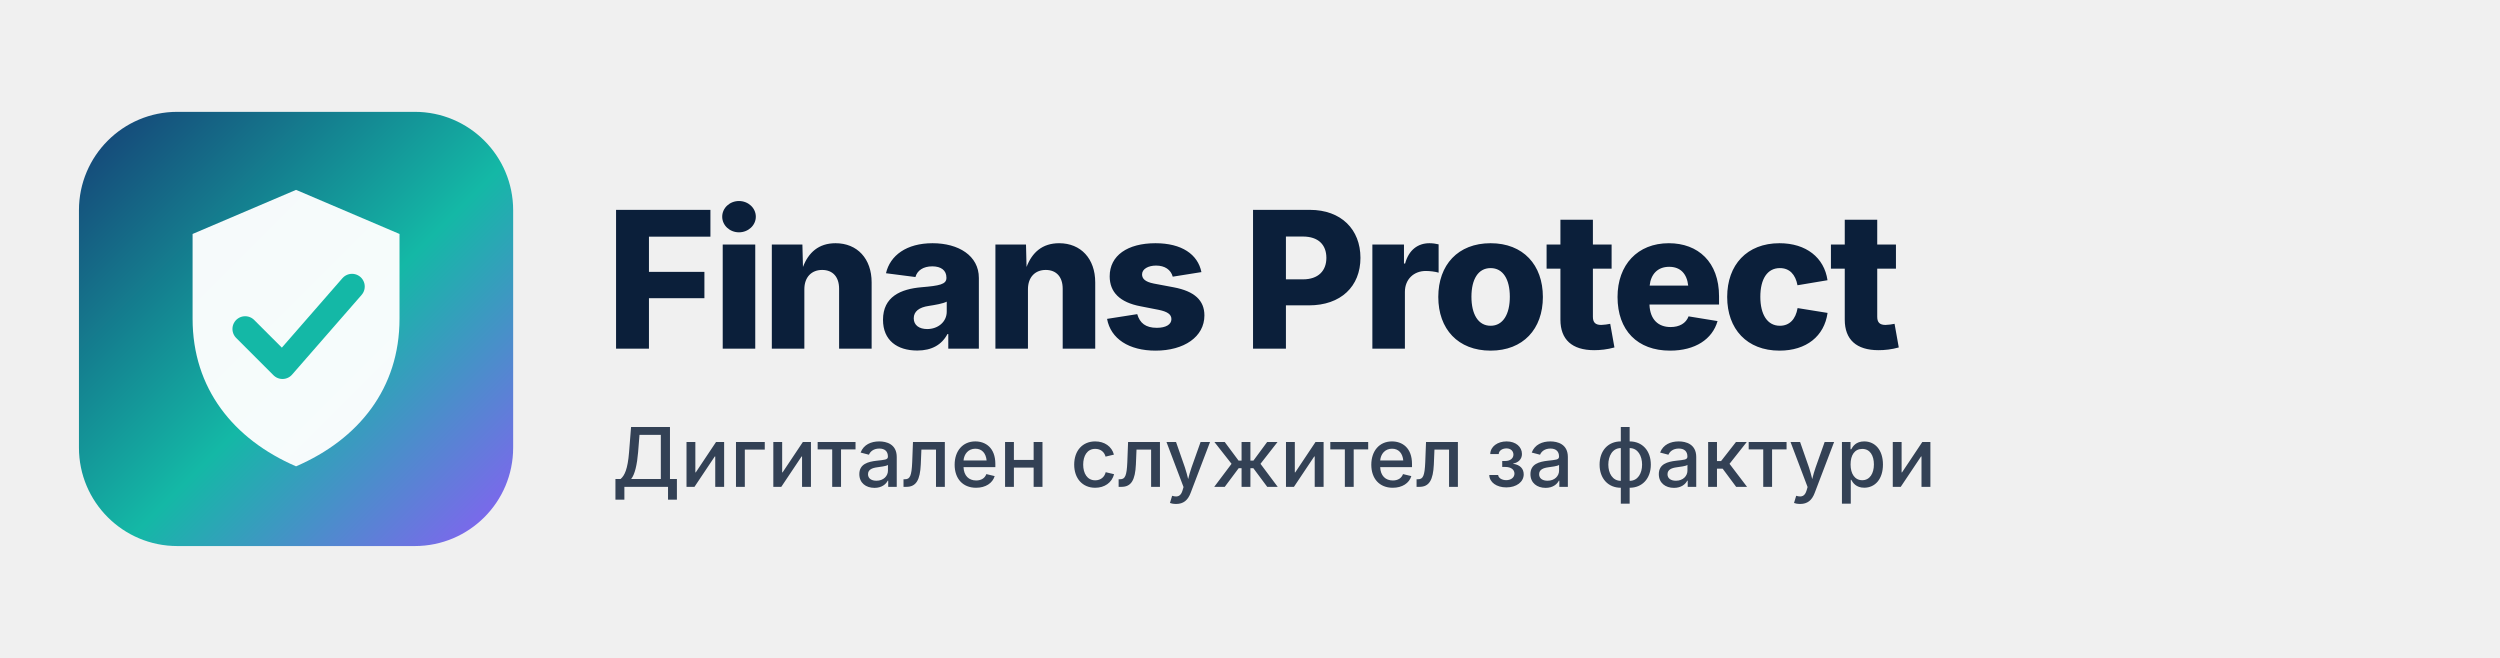
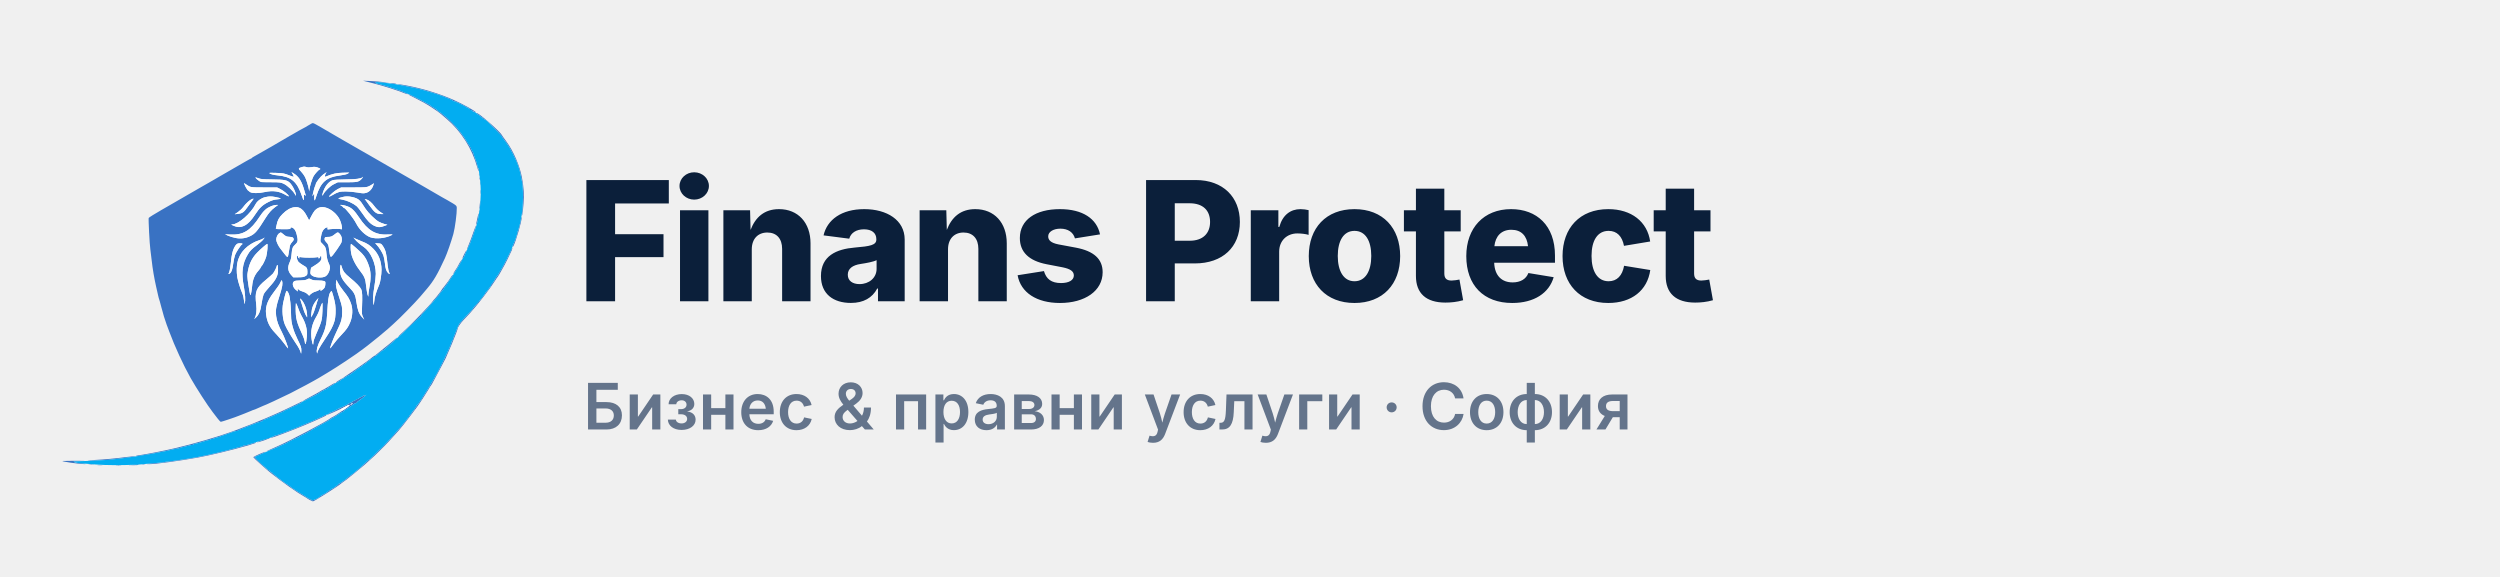
- <svg xmlns="http://www.w3.org/2000/svg" xmlns:xlink="http://www.w3.org/1999/xlink" viewBox="0 0 760 200" width="760" height="200" role="img" aria-label="Finans Protect">
+ <svg xmlns="http://www.w3.org/2000/svg" viewBox="0 0 780 180" width="780" height="180" role="img" aria-label="Finans Protect">
  <defs>
-     <linearGradient id="brand" x1="0" y1="0" x2="1" y2="1">
-       <stop offset="0" stop-color="#153E75" />
-       <stop offset="0.55" stop-color="#14B8A6" />
-       <stop offset="1" stop-color="#8B5CF6" />
-     </linearGradient>
-     <symbol id="mark" viewBox="0 0 512 512">
-       <rect width="512" height="512" rx="116" fill="url(#brand)" />
-       <path d="M256 92 L378 144 V244 C378 326 330 386 256 418 C182 386 134 326 134 244 V144 Z" fill="#FFFFFF" opacity="0.96" />
-       <path d="M196 256 L240 300 L322 206" fill="none" stroke="#14B8A6" stroke-width="30" stroke-linecap="round" stroke-linejoin="round" />
-     </symbol>
+     <g id="lionLogoMark" transform="translate(0, 960) scale(0.1, -0.1)">
+       <path fill="#3972C3" d="M6135 8432 c176 -45 439 -129 544 -174 24 -10 46 -17 48 -14 4 4 -17 14 -92 47 -11 4 -63 22 -115 39 -52 17 -102 34 -110 37 -8 3 -19 7 -25 8 -5 2 -39 12 -75 23 -36 11 -84 23 -107 27 -31 5 -40 10 -36 21 4 10 14 13 32 10 14 -3 67 -7 116 -10 l90 -4 -95 13 c-52 7 -156 16 -230 19 l-135 6 190 -48z M6450 8429 c60 -10 108 -9 55 2 -22 4 -53 8 -70 7 -22 0 -19 -3 15 -9z M6580 8410 c19 -5 71 -15 115 -24 129 -25 181 -36 256 -56 108 -29 157 -43 204 -58 28 -9 53 -17 58 -18 4 -1 8 -2 10 -4 1 -1 9 -3 17 -5 18 -4 141 -51 185 -70 17 -7 45 -19 63 -26 17 -8 32 -18 32 -22 0 -5 4 -6 8 -3 10 6 207 -88 217 -103 3 -6 10 -9 15 -6 4 3 13 -2 20 -10 7 -8 19 -15 27 -15 8 0 11 -4 8 -10 -3 -5 -1 -11 4 -11 6 -1 16 -2 21 -3 6 0 15 -8 20 -16 5 -8 10 -12 10 -7 0 4 11 0 25 -9 14 -9 25 -12 25 -8 -1 19 -229 147 -390 218 -237 106 -536 198 -810 250 -123 24 -223 35 -140 16z M6741 8236 c3 -3 69 -37 147 -75 78 -39 174 -92 213 -118 39 -26 78 -52 87 -58 32 -19 87 -59 123 -89 20 -17 62 -53 94 -81 255 -217 449 -523 538 -850 20 -74 25 -83 24 -48 -1 23 -4 40 -8 37 -4 -2 -10 16 -13 39 -4 24 -20 76 -36 116 -17 40 -30 80 -30 88 0 8 -8 27 -18 41 -21 31 -36 63 -34 75 1 4 -3 7 -9 7 -5 0 -8 4 -5 9 3 5 -1 15 -10 22 -9 7 -27 33 -40 58 -50 93 -159 233 -264 340 -47 47 -90 88 -95 91 -11 5 -49 36 -77 63 -10 9 -22 17 -26 17 -4 0 -25 16 -47 35 -21 20 -52 42 -69 50 -17 8 -44 26 -60 40 -16 14 -33 25 -37 25 -5 0 -41 19 -81 43 -40 23 -102 55 -138 72 -36 16 -71 34 -78 39 -14 10 -60 21 -51 12z M7935 7908 c3 -8 21 -22 40 -32 19 -11 35 -23 35 -28 0 -4 7 -8 16 -8 8 0 13 -4 10 -9 -3 -4 7 -14 22 -20 15 -7 34 -18 42 -25 37 -30 280 -279 276 -283 -2 -3 2 -12 9 -21 98 -119 147 -203 239 -402 29 -64 63 -173 77 -245 5 -27 11 -59 13 -70 2 -11 6 -31 10 -45 24 -95 25 -356 1 -570 -4 -43 -4 -43 5 -10 5 19 15 105 21 190 12 162 6 274 -27 455 -39 211 -147 461 -274 635 -39 52 -73 101 -77 109 -30 65 -460 437 -438 379z M5001 7705 c-29 -19 -55 -35 -58 -35 -5 0 -186 -101 -224 -125 -9 -5 -34 -20 -55 -31 -22 -12 -86 -50 -144 -84 -58 -35 -125 -74 -150 -88 -25 -14 -101 -58 -170 -97 -69 -40 -141 -81 -160 -91 -19 -10 -36 -22 -38 -26 -2 -5 -7 -8 -12 -8 -7 0 -98 -52 -530 -302 -85 -50 -175 -102 -200 -116 -25 -14 -88 -50 -140 -80 -52 -30 -108 -63 -125 -72 -16 -10 -75 -43 -130 -75 -55 -32 -113 -66 -130 -75 -16 -9 -48 -28 -71 -41 -23 -13 -134 -77 -248 -143 -114 -65 -210 -126 -214 -134 -7 -20 16 -467 29 -552 5 -36 16 -123 24 -195 16 -145 43 -302 75 -445 12 -52 28 -124 36 -159 8 -35 16 -67 19 -71 3 -4 18 -61 35 -126 30 -118 69 -246 95 -314 8 -19 30 -78 49 -130 90 -245 246 -584 369 -802 103 -181 297 -482 387 -598 28 -36 68 -89 90 -117 22 -29 46 -53 53 -53 15 0 267 85 312 105 17 7 62 25 100 39 39 15 89 36 113 46 23 11 47 20 52 20 5 0 43 16 84 35 41 19 77 35 80 35 12 0 316 141 471 218 151 76 419 220 500 269 28 17 95 57 150 90 178 106 517 332 630 421 6 4 39 30 75 57 80 61 314 252 355 291 17 16 60 54 95 86 97 84 377 370 465 473 42 50 95 113 119 140 117 138 184 252 314 535 41 91 107 281 147 422 29 105 63 366 60 458 -2 32 -7 39 -71 78 -38 24 -80 48 -94 55 -14 7 -56 31 -95 53 -112 66 -267 155 -310 180 -55 30 -349 200 -710 409 -142 82 -148 86 -267 154 -59 33 -121 69 -137 78 -16 10 -88 51 -158 91 -70 40 -135 77 -143 82 -79 47 -182 107 -215 125 -22 12 -70 41 -108 63 -37 23 -69 42 -72 42 -2 0 -30 16 -62 35 -32 19 -65 35 -73 35 -9 0 -39 -16 -69 -35z m-41 -735 c23 -7 53 -7 90 0 43 8 64 7 102 -6 26 -8 48 -20 48 -25 0 -5 -4 -9 -8 -9 -15 0 -83 -74 -109 -117 -25 -43 -72 -196 -74 -243 l-2 -25 -4 25 c-10 62 -46 179 -69 226 -14 28 -46 72 -71 98 -51 50 -50 58 7 74 47 14 50 14 90 2z m-312 -140 c45 -18 85 -31 88 -28 2 3 -5 23 -18 44 l-22 38 33 -20 c87 -50 140 -128 183 -269 33 -104 42 -146 28 -122 -18 29 -28 19 -26 -25 5 -76 -6 -71 -35 17 -85 252 -183 337 -419 360 -75 7 -136 23 -149 39 -7 8 28 9 122 5 119 -5 140 -9 215 -39z m651 34 c-7 -9 -15 -28 -17 -41 -2 -21 0 -24 15 -18 113 48 183 64 295 67 l116 3 -29 -19 c-19 -12 -71 -24 -142 -33 -232 -30 -329 -116 -407 -363 -26 -80 -28 -83 -34 -52 -4 17 -5 46 -1 62 7 34 -10 42 -20 9 -4 -11 -8 -19 -10 -17 -6 5 33 160 45 180 6 10 10 22 10 28 0 27 81 134 129 170 57 43 72 50 50 24z m-939 -109 c222 -2 268 -12 320 -71 35 -41 73 -113 89 -168 13 -49 7 -57 -13 -19 -28 55 -132 152 -192 181 -56 26 -67 27 -214 28 -200 0 -191 -1 -236 35 -61 48 -62 60 -1 37 45 -18 77 -21 247 -23z m1574 23 c-57 -67 -75 -72 -264 -73 l-165 0 -67 -33 c-65 -32 -155 -118 -187 -180 -19 -36 -22 -21 -7 30 34 110 101 196 173 219 24 8 108 13 225 14 176 2 267 13 293 36 18 17 18 9 -1 -13z m-1974 -144 c31 -17 59 -19 260 -19 l225 0 56 -28 c58 -28 149 -105 149 -125 0 -7 -22 2 -49 18 -112 69 -227 86 -373 54 -109 -24 -217 -23 -254 0 -16 11 -34 24 -39 30 -17 18 -52 79 -60 105 l-7 24 28 -20 c16 -11 45 -29 64 -39z m2164 12 c-21 -61 -71 -112 -125 -126 -37 -11 -61 -10 -149 6 -58 10 -150 19 -205 19 -107 0 -136 -8 -239 -68 -27 -15 -50 -26 -52 -24 -11 11 99 108 151 133 l60 29 220 0 c204 0 223 2 265 21 25 12 54 29 65 38 11 8 21 16 22 16 1 0 -5 -20 -13 -44z m-1704 -199 c106 -21 114 -33 29 -40 -57 -5 -92 -16 -154 -46 -102 -50 -158 -103 -230 -215 -71 -110 -131 -171 -202 -203 -63 -29 -114 -27 -186 6 -40 18 -41 19 -13 20 108 3 323 191 406 355 27 53 96 104 163 120 78 18 106 18 187 3z m1349 -2 c43 -10 80 -26 102 -44 34 -28 47 -45 121 -161 44 -67 166 -187 228 -223 25 -14 70 -32 99 -40 l54 -14 -43 -17 c-79 -32 -123 -32 -187 -1 -70 35 -121 87 -209 217 -37 54 -83 113 -103 129 -55 46 -169 98 -241 110 -83 14 -92 23 -38 37 99 26 128 27 217 7z m-1766 -72 c-22 -27 -58 -76 -81 -110 -54 -80 -88 -103 -160 -110 l-57 -6 55 37 c30 21 71 58 90 84 60 82 142 150 183 152 5 0 -9 -21 -30 -47z m2065 -1 c20 -15 55 -54 79 -87 26 -35 68 -76 100 -97 l57 -38 -35 0 c-88 0 -118 22 -211 152 -18 25 -44 61 -57 79 l-25 32 29 -7 c15 -4 44 -19 63 -34z m-1656 -100 c-68 -51 -113 -102 -169 -192 -142 -228 -179 -272 -269 -316 -80 -39 -166 -50 -258 -31 -42 9 -100 26 -129 40 l-52 24 88 -5 c230 -12 359 67 522 319 37 58 92 118 128 142 44 28 120 56 156 56 l35 1 -52 -38z m1229 24 c100 -30 148 -72 233 -200 158 -237 293 -317 516 -303 75 4 82 4 60 -9 -104 -57 -276 -75 -375 -40 -89 33 -192 132 -246 239 -51 98 -192 277 -219 277 -5 0 -10 3 -10 8 0 4 -12 15 -27 24 l-28 17 25 1 c14 0 46 -7 71 -14z m-738 -87 c20 -23 51 -70 68 -105 18 -35 33 -64 34 -64 1 0 18 33 38 73 21 39 48 84 61 99 74 82 186 80 304 -6 78 -58 127 -124 152 -204 21 -66 26 -127 11 -118 -13 9 -151 9 -203 1 -45 -7 -46 -6 -41 15 5 20 3 21 -18 15 -41 -11 -76 -59 -88 -117 -26 -134 -27 -124 19 -170 54 -54 61 -73 70 -183 6 -65 16 -106 35 -149 22 -46 26 -67 22 -101 -8 -52 -34 -102 -68 -128 -55 -41 -206 -31 -254 17 -19 19 -21 29 -15 74 3 28 8 53 11 55 2 2 29 18 59 37 90 55 120 88 120 132 0 21 -4 38 -10 38 -5 0 -10 -6 -10 -14 0 -7 -7 -19 -15 -26 -12 -10 -15 -9 -15 5 0 13 -6 15 -30 10 -42 -9 -216 -9 -269 0 -39 6 -43 5 -37 -10 5 -15 4 -16 -9 -5 -8 7 -15 19 -15 26 0 8 -4 14 -10 14 -18 0 -10 -63 12 -96 12 -17 47 -45 79 -63 75 -41 84 -53 84 -119 0 -53 -2 -57 -35 -76 -28 -17 -52 -21 -124 -21 l-88 0 -38 42 c-58 66 -65 135 -24 223 19 40 28 80 33 145 8 101 17 121 69 169 43 40 46 68 18 176 -17 67 -43 103 -83 115 -18 5 -23 2 -23 -12 0 -16 -11 -18 -130 -18 -110 0 -129 2 -126 15 3 8 8 31 11 50 17 90 40 134 105 200 71 72 139 111 210 120 60 8 106 -10 153 -61z m-343 -416 c37 -32 51 -38 102 -41 51 -4 61 -8 70 -28 9 -20 6 -29 -24 -63 -23 -25 -38 -52 -41 -77 -23 -151 -30 -184 -41 -184 -7 0 -33 27 -57 61 -24 33 -54 73 -67 87 -33 40 -72 122 -72 154 0 41 24 93 51 112 13 9 26 16 29 16 4 0 26 -17 50 -37z m984 7 c32 -38 42 -91 27 -141 -10 -34 -149 -234 -175 -251 -19 -13 -28 8 -38 89 -15 118 -16 121 -54 162 -28 31 -33 45 -28 65 6 24 11 26 56 26 54 0 75 9 128 52 43 35 52 35 84 -2z m-1341 -95 c-15 -20 -62 -61 -103 -92 -95 -71 -129 -105 -166 -168 -97 -162 -116 -315 -69 -566 24 -131 30 -239 16 -289 -5 -18 -9 -6 -14 48 -4 40 -14 90 -23 110 -120 283 -136 494 -51 672 58 120 188 224 343 274 28 9 60 23 70 31 28 21 28 19 -3 -20z m1722 -32 c90 -34 138 -64 202 -130 93 -94 142 -220 143 -368 0 -79 -20 -210 -39 -256 -57 -135 -82 -218 -88 -292 -5 -62 -9 -75 -14 -52 -14 62 -8 174 16 309 14 77 25 177 25 221 0 185 -92 390 -212 471 -57 38 -119 91 -152 131 l-27 32 38 -20 c21 -10 70 -31 108 -46z m-2085 -42 c0 -5 -4 -11 -8 -13 -19 -7 -102 -132 -120 -181 -11 -28 -25 -95 -32 -147 -13 -103 -30 -155 -58 -176 -27 -21 -32 -16 -15 18 9 18 22 87 29 157 14 142 28 208 57 266 32 67 55 85 104 85 24 0 43 -4 43 -9z m2458 -46 c46 -71 58 -123 80 -336 5 -47 16 -100 25 -117 18 -37 9 -41 -21 -9 -30 32 -42 70 -53 167 -5 47 -16 106 -25 132 -17 51 -76 147 -119 191 l-27 28 53 -3 c52 -3 55 -4 87 -53z m-2021 -42 c-4 -49 -14 -110 -22 -138 -18 -59 -63 -151 -82 -166 -7 -7 -13 -16 -13 -21 0 -6 -18 -30 -40 -56 -69 -78 -100 -154 -111 -273 -6 -57 -15 -120 -21 -139 -11 -33 -14 -25 -39 130 -18 106 -26 183 -23 215 17 151 77 288 164 375 70 70 172 159 184 159 5 1 6 -36 3 -86z m1528 32 c117 -99 171 -159 202 -225 76 -159 90 -282 53 -470 -11 -56 -20 -118 -20 -138 l-1 -37 -14 40 c-7 22 -18 89 -24 149 -13 128 -27 162 -112 272 -71 93 -135 218 -149 293 -12 66 -13 174 -2 169 5 -1 35 -25 67 -53z m-192 -434 c15 -23 62 -69 105 -103 107 -87 178 -160 198 -205 18 -40 21 -113 13 -323 -4 -103 -2 -120 18 -160 l22 -45 -45 50 c-51 57 -75 126 -94 265 -15 113 -37 159 -114 238 -136 142 -169 204 -170 317 0 91 13 115 29 52 6 -25 24 -64 38 -86z m-1152 77 c5 -140 -24 -207 -147 -338 -47 -51 -94 -110 -104 -133 -10 -23 -26 -94 -35 -157 -18 -131 -45 -197 -101 -250 -29 -27 -33 -30 -21 -10 29 47 40 138 28 236 -28 232 -5 292 174 439 55 46 108 93 117 104 24 28 68 117 68 136 0 8 5 15 10 15 6 0 11 -19 11 -42z m696 -228 c45 0 94 -5 109 -10 25 -10 26 -13 22 -62 -4 -42 -11 -57 -37 -80 -30 -27 -59 -38 -46 -19 9 16 -12 22 -25 6 -6 -8 -36 -21 -65 -30 -30 -8 -66 -28 -82 -43 l-28 -29 -28 28 c-16 16 -52 36 -82 44 -29 9 -59 22 -65 30 -18 22 -32 18 -25 -6 l7 -22 -31 22 c-61 43 -81 126 -39 155 16 11 47 16 108 16 63 1 94 6 120 19 33 18 35 18 70 0 26 -14 55 -19 117 -19z m-620 -85 c-3 -27 -26 -113 -51 -190 -59 -179 -70 -251 -57 -348 13 -89 36 -156 100 -280 43 -82 116 -276 108 -284 -2 -2 -30 34 -62 78 -33 45 -88 111 -123 147 -121 124 -166 200 -191 320 -32 154 1 271 121 429 73 95 104 142 124 184 17 39 18 40 27 17 5 -12 6 -45 4 -73z m1065 -94 c82 -102 106 -142 135 -225 34 -96 29 -217 -12 -321 -36 -90 -65 -131 -160 -230 -43 -44 -102 -114 -133 -157 -30 -43 -57 -76 -59 -75 -9 9 55 176 111 292 83 169 99 226 99 345 0 84 -5 109 -43 225 -63 194 -73 238 -65 291 l6 46 30 -58 c17 -32 57 -91 91 -133z m-951 -58 c20 -46 39 -235 39 -386 0 -117 38 -253 115 -411 61 -123 65 -137 64 -197 -1 -35 -3 -55 -6 -44 -9 44 -40 105 -99 190 -78 116 -154 246 -181 310 -42 98 -55 256 -32 381 10 55 46 189 56 207 8 14 25 -5 44 -50z m775 -31 c36 -121 48 -213 41 -315 -10 -150 -45 -234 -188 -447 -89 -133 -129 -204 -130 -234 -1 -18 -2 -18 -8 4 -12 44 9 119 64 230 83 165 105 251 116 460 11 218 25 316 51 358 11 18 23 30 26 27 3 -3 16 -40 28 -83z m-519 -120 c34 -53 63 -153 63 -222 l0 -35 -24 40 c-13 22 -34 74 -46 115 -12 41 -30 99 -40 128 -16 46 -16 51 -2 40 8 -7 31 -37 49 -66z m254 61 c-5 -10 -23 -67 -40 -127 -18 -60 -43 -128 -57 -150 l-26 -41 6 71 c7 82 19 123 55 179 38 60 86 113 62 68z m-342 -171 c11 -35 35 -89 53 -120 76 -132 104 -240 93 -361 -11 -134 -28 -172 -37 -88 -3 23 -17 67 -31 97 -113 245 -127 300 -127 488 1 87 2 95 14 72 8 -14 23 -53 35 -88z m419 -34 c-6 -160 -14 -189 -107 -398 -31 -72 -51 -129 -51 -152 0 -66 -17 -41 -30 43 -24 153 1 275 86 416 19 32 39 76 45 98 13 48 49 135 57 135 2 0 2 -64 0 -142z M7972 6840 c0 -19 2 -27 5 -17 2 9 2 25 0 35 -3 9 -5 1 -5 -18z M7982 6770 c0 -19 2 -27 5 -17 2 9 2 25 0 35 -3 9 -5 1 -5 -18z M7993 6685 c0 -27 2 -38 4 -22 2 15 2 37 0 50 -2 12 -4 0 -4 -28z M8003 6535 c0 -33 2 -45 4 -27 2 18 2 45 0 60 -2 15 -4 0 -4 -33z M7986 6314 c-4 -42 -5 -78 -2 -81 2 -2 7 30 11 72 4 42 5 78 3 81 -3 2 -8 -30 -12 -72z M7972 6195 c0 -16 2 -22 5 -12 2 9 2 23 0 30 -3 6 -5 -1 -5 -18z M7950 6103 c-6 -32 -16 -75 -21 -97 -6 -21 -8 -40 -5 -43 4 -5 26 62 31 97 2 8 6 34 10 58 11 64 -2 51 -15 -15z M8710 6095 c-1 -5 -4 -23 -6 -40 -5 -48 -46 -199 -57 -213 -5 -7 -7 -15 -4 -18 6 -6 -42 -145 -69 -198 -18 -38 -18 -70 0 -36 44 80 151 452 143 494 -2 12 -5 17 -7 11z M7875 5833 c-21 -65 -56 -158 -77 -207 -21 -49 -36 -91 -34 -94 3 -2 10 7 16 22 5 15 21 50 34 79 33 69 117 317 108 317 -4 0 -25 -53 -47 -117z M8540 5535 c-28 -73 -181 -366 -206 -396 -8 -8 -14 -20 -14 -25 0 -5 -16 -29 -35 -53 -19 -24 -35 -48 -35 -53 0 -11 -51 -81 -63 -86 -4 -2 -5 -7 -2 -12 2 -4 -5 -18 -16 -31 -12 -13 -32 -41 -45 -61 -13 -21 -29 -38 -36 -38 -6 0 -8 -3 -5 -6 4 -4 -7 -23 -24 -43 -16 -20 -33 -40 -37 -46 -35 -48 -51 -63 -58 -57 -5 4 -6 3 -2 -1 6 -8 -17 -40 -69 -93 -13 -13 -23 -26 -23 -29 0 -8 -40 -53 -124 -139 -33 -34 -60 -63 -61 -66 0 -3 -14 -19 -31 -36 -31 -32 -42 -56 -89 -179 -15 -38 -30 -74 -33 -80 -7 -11 -9 -17 -11 -39 0 -8 -8 -22 -17 -30 -8 -9 -13 -16 -10 -16 16 0 -143 -345 -256 -555 -61 -113 -230 -393 -251 -416 -10 -10 -14 -19 -10 -19 4 0 3 -4 -2 -8 -6 -4 -26 -31 -44 -59 -18 -29 -37 -53 -42 -53 -5 0 -9 -7 -9 -15 0 -9 -7 -18 -15 -21 -8 -4 -13 -10 -10 -14 3 -4 -7 -21 -23 -37 -15 -17 -28 -34 -29 -39 -2 -5 -14 -21 -28 -36 -14 -14 -25 -31 -25 -37 0 -6 -4 -11 -9 -11 -5 0 -12 -8 -15 -17 -4 -10 -24 -37 -46 -61 -22 -24 -40 -46 -40 -49 0 -3 -21 -29 -47 -57 -27 -29 -63 -70 -81 -91 -55 -67 -247 -273 -254 -274 -5 -1 -51 -45 -103 -98 -52 -54 -95 -95 -95 -91 0 7 -38 -26 -129 -112 -26 -25 -63 -56 -80 -70 -18 -14 -49 -40 -69 -57 -21 -18 -41 -33 -45 -33 -4 0 -20 -12 -36 -27 -37 -37 -157 -123 -170 -123 -5 0 -14 -6 -18 -13 -4 -8 -21 -22 -38 -33 -16 -10 -36 -24 -43 -31 -7 -7 -20 -13 -28 -13 -8 0 -14 -4 -14 -10 0 -5 -6 -10 -13 -10 -7 0 -24 -10 -37 -22 -25 -23 -71 -52 -102 -64 -10 -3 -18 -11 -18 -16 0 -5 -4 -6 -10 -3 -5 3 -10 2 -10 -4 0 -5 -15 -18 -32 -29 -41 -26 -118 -52 -118 -42 0 5 -10 12 -22 16 -20 6 -95 51 -108 64 -3 3 -21 13 -40 24 -19 10 -59 35 -89 55 -29 20 -62 41 -72 47 -11 6 -32 22 -47 36 -15 13 -34 27 -43 30 -27 10 -260 189 -266 204 -3 8 -9 12 -13 9 -5 -3 -18 7 -29 21 -12 15 -21 24 -21 20 0 -4 -6 -1 -14 6 -7 7 -35 31 -62 53 -27 22 -78 69 -113 105 l-63 65 33 13 c60 24 169 76 166 78 -9 9 -217 -82 -217 -95 0 -9 223 -209 302 -272 213 -169 470 -350 588 -415 19 -10 37 -21 40 -24 12 -13 100 -60 112 -60 21 0 446 269 487 308 8 7 26 21 40 30 14 9 35 24 46 33 11 10 77 62 147 117 242 193 483 419 671 632 56 63 107 120 113 125 17 16 121 148 217 275 48 63 90 120 94 125 34 43 176 262 203 310 18 33 38 65 44 70 6 6 21 30 33 55 13 25 39 74 59 110 20 36 63 117 96 180 32 63 63 122 68 130 4 8 18 40 30 70 13 30 36 83 51 118 16 34 29 65 29 67 0 3 8 24 19 48 28 63 81 202 81 213 0 24 48 95 104 154 33 36 86 92 117 125 114 123 351 429 429 555 18 30 41 64 51 75 9 11 34 52 54 90 21 39 41 75 45 80 13 17 128 248 144 289 9 22 14 41 11 44 -2 3 -9 -8 -15 -23z M7715 5450 c-37 -74 -41 -94 -12 -60 9 11 15 20 12 20 -3 0 6 23 21 51 14 28 23 53 20 56 -2 3 -21 -27 -41 -67z M7636 5300 c-20 -34 -36 -64 -36 -66 0 -3 -18 -32 -41 -65 -22 -33 -39 -63 -36 -65 3 -3 21 19 40 48 55 85 119 199 114 204 -2 3 -21 -23 -41 -56z M7486 5053 c-14 -21 -38 -56 -52 -78 -15 -22 -46 -63 -70 -92 -24 -28 -44 -54 -44 -58 0 -8 -105 -143 -124 -160 -7 -5 -19 -20 -27 -32 -50 -73 -394 -430 -528 -548 -44 -38 -80 -74 -80 -78 -1 -13 98 76 248 222 74 72 138 131 143 131 4 0 8 6 8 14 0 7 17 29 38 48 20 18 55 56 76 83 22 28 45 55 51 60 6 6 39 44 74 85 36 41 69 78 75 82 6 4 7 8 3 8 -4 0 1 10 13 23 48 53 82 97 75 97 -5 0 3 10 16 23 13 13 33 38 43 57 10 19 26 44 35 55 35 43 63 87 58 92 -3 3 -17 -12 -31 -34z M6505 3963 c-45 -40 -147 -123 -244 -200 -36 -29 -73 -59 -81 -66 -8 -8 -25 -19 -37 -26 -12 -6 -27 -17 -35 -24 -30 -29 -284 -209 -423 -300 -44 -29 -81 -55 -83 -59 -2 -5 -8 -8 -13 -8 -10 0 -119 -69 -119 -75 0 -10 25 0 44 18 11 9 26 17 33 17 7 0 13 4 13 9 0 5 13 14 30 21 16 7 42 23 57 36 15 12 30 21 35 18 4 -3 8 0 8 7 0 7 3 10 6 6 3 -3 11 -1 18 4 12 11 109 83 153 114 15 11 30 20 33 20 3 0 16 10 30 23 13 12 30 22 37 22 7 0 13 4 13 9 0 12 162 126 173 123 5 -1 6 2 3 7 -5 8 6 17 24 19 3 1 27 21 54 47 27 25 51 43 54 40 3 -2 24 12 47 33 22 20 61 54 86 75 81 70 131 118 128 121 -2 2 -22 -12 -44 -31z M5350 3139 c-52 -32 -99 -58 -103 -59 -5 0 -21 -8 -35 -19 -15 -10 -47 -30 -72 -43 -115 -64 -158 -87 -198 -107 -24 -13 -42 -25 -39 -28 3 -3 45 17 94 43 48 27 94 49 101 50 8 2 22 10 33 20 10 9 19 13 19 8 0 -5 4 -4 8 3 9 14 133 86 150 86 6 0 12 4 12 8 0 4 29 24 65 43 58 33 89 58 68 55 -4 -1 -51 -27 -103 -60z M5970 2981 c-8 -6 -17 -8 -21 -5 -4 2 -10 -3 -13 -12 -3 -8 -10 -13 -14 -10 -5 3 -24 -6 -42 -19 -18 -13 -37 -22 -41 -19 -5 3 -9 1 -9 -4 0 -6 -14 -15 -32 -21 -17 -6 -40 -19 -50 -28 -10 -9 -18 -13 -18 -8 0 4 -6 3 -12 -3 -27 -22 -166 -91 -172 -85 -3 4 -6 0 -6 -7 0 -7 -3 -10 -7 -7 -3 4 -11 2 -18 -3 -19 -16 -129 -70 -142 -70 -7 0 -13 -4 -13 -9 0 -5 -10 -11 -22 -14 -12 -4 -20 -9 -16 -12 6 -6 176 70 302 135 49 26 82 38 88 32 9 -9 -257 -194 -300 -209 -9 -3 -26 -14 -37 -23 -61 -51 -682 -380 -905 -479 -181 -80 -210 -94 -207 -97 2 -2 41 12 88 32 46 19 91 38 99 41 8 3 35 15 60 28 25 13 47 24 50 24 9 0 45 15 50 20 9 10 174 91 186 91 5 0 25 11 44 25 18 13 49 30 68 36 19 6 53 24 76 39 22 16 44 26 48 24 5 -3 8 0 8 5 0 6 4 11 9 11 5 0 64 32 130 70 67 39 124 70 127 70 3 0 32 18 64 40 32 22 62 40 65 40 4 0 25 13 48 29 69 47 102 66 110 63 4 -1 7 2 7 7 0 5 35 31 78 57 42 26 79 50 82 54 11 12 65 44 73 42 4 -1 7 2 7 7 0 4 18 20 40 35 23 15 51 35 63 46 12 11 31 26 42 34 22 17 9 22 -15 7z m-210 -146 c-7 -8 -20 -15 -29 -15 -11 1 -8 5 9 15 32 18 35 18 20 0z M4715 2795 c-262 -130 -647 -294 -965 -412 -36 -13 -87 -32 -115 -42 -197 -74 -669 -211 -960 -279 -209 -49 -533 -112 -653 -128 -20 -2 -38 -7 -41 -9 -9 -10 45 -4 153 15 131 24 321 60 356 67 14 3 32 7 40 8 8 1 22 5 30 8 25 9 114 28 140 29 14 1 30 5 35 8 9 6 60 20 130 35 11 2 35 9 54 14 19 6 37 9 39 6 3 -2 14 2 26 10 11 8 31 15 43 15 13 0 64 14 113 30 50 17 102 31 116 32 13 1 24 6 24 11 0 4 6 7 13 6 6 -1 21 1 32 5 11 4 32 12 46 17 14 6 35 11 47 12 12 1 22 4 22 7 0 3 28 13 63 24 34 10 87 29 117 41 57 24 109 38 123 33 4 -2 11 2 15 8 6 9 326 137 372 149 8 2 17 4 20 5 3 1 8 2 13 1 4 0 7 3 7 9 0 5 7 6 17 3 11 -4 14 -3 9 5 -4 7 -2 12 5 12 7 0 78 30 158 66 80 36 154 68 165 70 10 2 27 11 36 19 10 9 24 18 32 19 7 1 50 21 94 44 45 22 84 38 88 35 3 -4 6 -1 6 6 0 7 5 9 10 6 6 -3 10 -2 10 3 0 8 33 24 50 24 3 0 14 9 24 19 11 11 18 19 15 19 -2 -1 -80 -39 -174 -85z M5259 2624 c-9 -8 -22 -16 -30 -18 -8 -1 -45 -17 -84 -35 -38 -18 -79 -37 -90 -42 -11 -4 -42 -17 -70 -29 -27 -12 -54 -23 -60 -24 -5 -1 -20 -8 -33 -15 -13 -7 -40 -18 -60 -26 -45 -17 -109 -42 -224 -88 -49 -19 -88 -33 -88 -30 0 3 -7 0 -15 -7 -8 -7 -15 -10 -15 -7 0 3 -12 0 -27 -8 -15 -8 -30 -12 -35 -9 -4 3 -8 1 -8 -5 0 -6 -7 -8 -15 -5 -8 4 -15 1 -15 -5 0 -6 -9 -11 -19 -11 -11 0 -23 -4 -26 -10 -3 -5 -4 -10 -1 -10 6 0 139 46 186 65 19 7 71 27 115 44 160 60 395 158 560 234 101 46 118 57 89 57 -11 0 -27 -7 -35 -16z M4208 2207 c-65 -22 -116 -42 -114 -44 10 -11 236 68 236 82 0 3 -1 4 -2 3 -2 0 -56 -19 -120 -41z M4049 2155 c-3 -2 -14 -6 -25 -8 -10 -2 -26 -7 -34 -10 -41 -16 -124 -36 -131 -31 -5 3 -9 1 -9 -5 0 -8 -17 -14 -80 -26 -3 -1 -30 -8 -60 -17 -124 -37 -485 -123 -554 -133 -12 -1 -28 -5 -36 -8 -30 -11 -521 -89 -573 -91 -29 -2 -58 -5 -63 -8 -5 -3 -43 -8 -84 -12 -41 -3 -109 -8 -150 -12 -85 -7 -105 -14 -39 -14 109 0 547 60 844 114 227 42 589 129 882 213 123 36 166 53 131 53 -8 0 -17 -2 -19 -5z M1805 1904 c-158 -22 -389 -43 -536 -50 -73 -4 -136 -9 -139 -12 -4 -4 265 5 365 13 84 6 453 53 470 60 21 8 -65 2 -160 -11z M730 1824 c124 -25 383 -53 369 -40 -5 5 -125 19 -152 18 -9 -1 -29 5 -43 13 -24 12 -17 14 76 14 57 0 105 3 108 6 3 3 -91 4 -209 4 -206 -1 -211 -2 -149 -15z M1158 1773 c23 -2 59 -2 80 0 20 2 1 4 -43 4 -44 0 -61 -2 -37 -4z M1930 1770 l-85 -6 88 -2 c52 -1 87 2 87 8 0 6 -1 9 -2 8 -2 -1 -41 -5 -88 -8z M2083 1773 c15 -2 39 -2 55 0 15 2 2 4 -28 4 -30 0 -43 -2 -27 -4z M1313 1763 c20 -2 54 -2 75 0 20 2 3 4 -38 4 -41 0 -58 -2 -37 -4z M1638 1753 c23 -2 59 -2 80 0 20 2 1 4 -43 4 -44 0 -61 -2 -37 -4z" />
+       <path fill="#FFFFFF" d="M4870 6968 c-57 -16 -58 -24 -7 -74 25 -26 57 -70 71 -98 23 -47 59 -164 69 -226 l4 -25 2 25 c2 47 49 200 74 243 26 43 94 117 109 117 4 0 8 4 8 9 0 5 -22 17 -48 25 -38 13 -59 14 -102 6 -37 -7 -67 -7 -90 0 -40 12 -43 12 -90 -2z M4311 6864 c13 -16 74 -32 149 -39 236 -23 334 -108 419 -360 29 -88 40 -93 35 -17 -2 44 8 54 26 25 14 -24 5 18 -28 122 -43 141 -96 219 -183 269 l-33 20 22 -38 c13 -21 20 -41 18 -44 -3 -3 -43 10 -88 28 -75 30 -96 34 -215 39 -94 4 -129 3 -122 -5z M5249 6840 c-48 -36 -129 -143 -129 -170 0 -6 -4 -18 -10 -28 -12 -20 -51 -175 -45 -180 2 -2 6 6 10 17 10 33 27 25 20 -9 -4 -16 -3 -45 1 -62 6 -31 8 -28 34 52 78 247 175 333 407 363 71 9 123 21 142 33 l29 19 -116 -3 c-112 -3 -182 -19 -295 -67 -15 -6 -17 -3 -15 18 2 13 10 32 17 41 22 26 7 19 -50 -24z M4068 6785 c13 -23 84 -75 106 -77 11 -1 91 -2 176 -2 147 -1 158 -2 214 -28 60 -29 164 -126 192 -181 20 -38 26 -30 13 19 -16 55 -54 127 -89 168 -52 59 -98 69 -320 71 -170 2 -202 5 -247 23 -37 14 -51 16 -45 7z M5935 6791 c-26 -23 -117 -34 -293 -36 -117 -1 -201 -6 -225 -14 -72 -23 -139 -109 -173 -219 -15 -51 -12 -66 7 -30 32 62 122 148 187 180 l67 33 165 0 c189 1 207 6 264 73 19 22 19 30 1 13z M3875 6669 c8 -26 43 -87 60 -105 5 -6 23 -19 39 -30 37 -23 145 -24 254 0 146 32 261 15 373 -54 27 -16 49 -25 49 -18 0 20 -91 97 -149 125 l-56 28 -225 0 c-241 0 -241 0 -324 58 l-28 20 7 -24z M6115 6674 c-11 -9 -40 -26 -65 -38 -42 -19 -61 -21 -265 -21 l-220 0 -60 -29 c-52 -25 -162 -122 -151 -133 2 -2 25 9 52 24 103 60 132 68 239 68 55 0 147 -9 205 -19 88 -16 112 -17 149 -6 54 14 104 65 125 126 8 24 14 44 13 44 -1 0 -11 -8 -22 -16z M4233 6444 c-67 -16 -136 -67 -163 -120 -83 -164 -298 -352 -406 -355 -28 -1 -27 -2 13 -20 141 -65 258 -6 388 197 72 112 128 165 230 215 62 30 97 41 154 46 85 7 77 19 -29 40 -81 15 -109 15 -187 -3z M5615 6454 c-65 -14 -105 -28 -98 -34 4 -4 37 -13 73 -19 72 -12 186 -64 241 -110 20 -16 66 -75 103 -129 88 -130 139 -182 209 -217 64 -31 108 -31 187 1 l43 17 -54 14 c-29 8 -74 26 -99 40 -62 36 -184 156 -228 223 -74 116 -87 133 -121 161 -51 41 -180 68 -256 53z M3995 6406 c-37 -17 -100 -76 -145 -138 -19 -26 -60 -63 -90 -84 l-55 -37 57 6 c72 7 106 30 160 110 23 34 59 83 81 110 41 50 40 54 -8 33z M6001 6381 c13 -18 39 -54 57 -79 93 -130 123 -152 211 -152 l35 0 -57 38 c-32 21 -74 62 -100 97 -48 67 -100 110 -142 121 l-29 7 25 -32z M4347 6290 c-86 -36 -140 -83 -202 -179 -163 -252 -292 -331 -522 -319 l-88 5 52 -24 c29 -14 87 -31 129 -40 92 -19 178 -8 258 31 90 44 127 88 269 316 56 90 101 141 169 192 l52 38 -35 -1 c-19 0 -55 -9 -82 -19z M5573 6292 c15 -9 27 -20 27 -24 0 -5 5 -8 10 -8 27 0 168 -179 219 -277 54 -107 157 -206 246 -239 99 -35 271 -17 375 40 22 13 15 13 -60 9 -223 -14 -358 66 -516 303 -59 89 -112 147 -158 171 -39 20 -116 43 -146 43 l-25 -1 28 -17z M4750 6270 c-71 -9 -139 -48 -210 -120 -65 -66 -88 -110 -105 -200 -3 -19 -8 -42 -11 -50 -3 -13 16 -15 126 -15 119 0 130 2 130 18 0 14 5 17 23 12 40 -12 66 -48 83 -115 28 -108 25 -136 -18 -176 -52 -48 -61 -68 -69 -169 -5 -65 -14 -105 -33 -145 -41 -88 -34 -157 24 -223 l38 -42 88 0 c72 0 96 4 124 21 33 19 35 23 35 76 0 66 -9 78 -84 119 -32 18 -67 46 -79 63 -22 33 -30 96 -12 96 6 0 10 -6 10 -14 0 -7 7 -19 15 -26 13 -11 14 -10 9 5 -6 15 -2 16 37 10 53 -9 227 -9 269 0 24 5 30 3 30 -10 0 -14 3 -15 15 -5 8 7 15 19 15 26 0 8 5 14 10 14 6 0 10 -17 10 -38 0 -44 -30 -77 -120 -132 -30 -19 -57 -35 -59 -37 -3 -2 -8 -27 -11 -55 -6 -45 -4 -55 15 -74 48 -48 199 -58 254 -17 34 26 60 76 68 128 4 34 0 55 -22 101 -19 43 -29 84 -35 149 -9 110 -16 129 -70 183 -46 46 -45 36 -19 170 12 58 47 106 88 117 21 6 23 5 18 -15 -5 -21 -4 -22 41 -15 52 8 190 8 203 -1 15 -9 10 52 -11 118 -56 181 -273 319 -399 253 -47 -24 -75 -58 -118 -142 -20 -40 -37 -73 -38 -73 -1 0 -16 29 -34 64 -61 124 -133 178 -221 166z M4481 5814 c-27 -19 -51 -71 -51 -112 0 -32 39 -114 72 -154 13 -14 43 -54 67 -87 24 -34 50 -61 57 -61 11 0 18 33 41 184 3 25 18 52 41 77 30 34 33 43 24 63 -9 20 -19 24 -70 28 -51 3 -65 9 -102 41 -24 20 -46 37 -50 37 -3 0 -16 -7 -29 -16z M5460 5802 c-53 -43 -74 -52 -128 -52 -45 0 -50 -2 -56 -26 -5 -20 0 -34 28 -65 38 -41 39 -44 54 -162 10 -81 19 -102 38 -89 26 17 165 217 175 251 15 50 5 103 -27 141 -32 37 -41 37 -84 2z M4206 5725 c-10 -8 -42 -22 -70 -31 -203 -66 -348 -213 -385 -392 -14 -66 -14 -177 -1 -262 10 -59 55 -200 94 -292 9 -20 19 -70 23 -110 5 -54 9 -66 14 -48 14 50 8 158 -16 289 -47 251 -28 404 69 566 37 63 71 97 166 168 41 31 88 72 103 92 31 39 31 41 3 20z M5806 5707 c33 -40 95 -93 152 -131 120 -81 212 -286 212 -471 0 -44 -11 -144 -25 -221 -24 -135 -30 -247 -16 -309 5 -23 9 -10 14 52 6 74 31 157 88 292 19 46 39 177 39 256 -1 148 -50 274 -143 368 -64 66 -112 96 -202 130 -38 15 -87 36 -108 46 l-38 20 27 -32z M3733 5618 c-53 -58 -79 -146 -97 -329 -7 -70 -20 -139 -29 -157 -17 -34 -12 -39 15 -18 28 21 45 73 58 176 7 52 21 119 32 147 18 49 101 174 120 181 23 10 3 22 -35 22 -32 0 -49 -6 -64 -22z M6185 5613 c43 -44 102 -140 119 -191 9 -26 20 -85 25 -132 11 -97 23 -135 53 -167 30 -32 39 -28 21 9 -9 17 -20 70 -25 117 -22 213 -34 265 -80 336 -32 49 -35 50 -87 53 l-53 3 27 -28z M4205 5577 c-160 -138 -226 -234 -259 -372 -26 -113 -26 -153 3 -325 25 -155 28 -163 39 -130 6 19 15 82 21 139 11 119 42 195 111 273 22 26 40 50 40 56 0 5 6 14 13 21 19 15 64 107 82 166 18 59 32 225 19 224 -5 0 -36 -23 -69 -52z M5730 5572 c0 -136 50 -265 159 -406 85 -110 99 -144 112 -272 6 -60 17 -127 24 -149 l14 -40 1 37 c0 20 9 82 20 138 26 134 26 248 -1 336 -34 114 -78 194 -139 254 -60 59 -168 153 -182 158 -4 2 -8 -23 -8 -56z M5555 5260 c-5 -8 -9 -46 -9 -85 1 -113 34 -175 170 -317 77 -79 99 -125 114 -238 19 -139 43 -208 94 -265 l45 -50 -22 45 c-20 40 -22 57 -18 160 8 210 5 283 -13 323 -20 45 -91 118 -198 205 -87 69 -126 121 -143 189 -8 32 -14 42 -20 33z M4440 5245 c0 -19 -44 -108 -68 -136 -9 -11 -62 -58 -117 -104 -179 -147 -202 -207 -174 -439 12 -98 1 -189 -28 -236 -12 -20 -8 -17 21 10 56 53 83 119 101 250 9 63 25 134 35 157 10 23 57 82 104 133 93 99 144 187 147 255 3 74 -1 125 -11 125 -5 0 -10 -7 -10 -15z M4970 5009 c-26 -13 -57 -18 -120 -19 -61 0 -92 -5 -108 -16 -42 -29 -22 -112 39 -155 l31 -22 -7 22 c-7 24 7 28 25 6 6 -8 36 -21 65 -30 30 -8 66 -28 82 -44 l28 -28 28 29 c16 15 52 35 82 43 29 9 59 22 65 30 13 16 34 10 25 -6 -13 -19 16 -8 46 19 26 23 33 38 37 80 4 49 3 52 -22 62 -15 5 -64 10 -109 10 -62 0 -91 5 -117 19 -35 18 -37 18 -70 0z M4506 4961 c-20 -42 -51 -89 -124 -184 -120 -158 -153 -275 -121 -429 25 -120 70 -196 191 -320 35 -36 90 -102 123 -147 32 -44 60 -80 62 -78 8 8 -65 202 -108 284 -64 124 -87 191 -100 280 -13 97 -2 169 57 348 48 148 62 225 47 263 -9 23 -10 22 -27 -17z M5475 4956 c-8 -53 2 -97 65 -291 38 -116 43 -141 43 -225 0 -119 -16 -176 -99 -345 -56 -116 -120 -283 -111 -292 2 -1 29 32 59 75 31 43 90 113 133 157 95 99 124 140 160 230 41 104 46 225 12 321 -29 83 -53 123 -135 225 -34 42 -74 101 -91 133 l-30 58 -6 -46z M4607 4803 c-10 -18 -46 -152 -56 -207 -23 -125 -10 -283 32 -381 27 -64 103 -194 181 -310 59 -85 90 -146 99 -190 3 -11 5 9 6 44 1 60 -3 74 -64 197 -77 158 -115 294 -115 411 0 151 -19 340 -39 386 -19 45 -36 64 -44 50z M5372 4778 c-26 -42 -40 -140 -51 -358 -11 -209 -33 -295 -116 -460 -55 -111 -76 -186 -64 -230 6 -22 7 -22 8 -4 1 30 41 101 130 234 97 145 139 223 170 320 19 57 25 212 12 292 -12 74 -52 223 -63 233 -3 3 -15 -9 -26 -27z M4860 4628 c10 -29 28 -87 40 -128 12 -41 33 -93 46 -115 l24 -40 0 35 c0 99 -56 242 -112 288 -14 11 -14 6 2 -40z M5144 4658 c-63 -72 -92 -141 -100 -242 l-6 -71 26 41 c14 22 39 90 57 150 17 60 35 117 40 127 13 23 6 21 -17 -5z M4770 4508 c0 -188 14 -243 127 -488 14 -30 28 -74 31 -97 9 -84 26 -46 37 88 11 121 -17 229 -93 361 -18 31 -42 85 -53 120 -12 35 -27 74 -35 88 -12 23 -13 15 -14 -72z M5212 4553 c-11 -27 -25 -66 -31 -88 -6 -22 -26 -66 -45 -98 -85 -141 -110 -263 -86 -416 13 -84 30 -109 30 -43 0 23 20 80 51 152 93 209 101 238 107 398 2 78 2 142 0 142 -3 0 -15 -21 -26 -47z M5740 2835 c-17 -10 -20 -14 -9 -15 9 0 22 7 29 15 15 18 12 18 -20 0z M5628 2782 c-72 -40 -72 -40 -59 -61 8 -12 23 -5 80 33 39 27 68 52 65 57 -8 13 -13 12 -86 -29z" />
+       <path fill="#02ADF1" d="M6167 8446 c-4 -11 5 -16 36 -21 23 -4 71 -16 107 -27 36 -11 70 -21 75 -23 6 -1 17 -5 25 -8 8 -3 58 -20 110 -37 105 -34 115 -38 181 -69 25 -12 52 -23 61 -25 9 -1 22 -6 29 -12 8 -5 43 -23 79 -39 36 -17 98 -49 138 -72 40 -24 76 -43 81 -43 4 0 21 -11 37 -25 16 -14 43 -32 60 -40 17 -8 48 -30 69 -50 22 -19 43 -35 47 -35 4 0 16 -8 26 -17 28 -27 66 -58 77 -63 5 -3 48 -44 95 -91 105 -107 214 -247 264 -340 13 -25 31 -51 40 -58 9 -7 13 -17 10 -22 -3 -5 0 -9 5 -9 6 0 10 -3 9 -7 -2 -12 13 -44 34 -75 10 -14 18 -33 18 -41 0 -8 13 -48 30 -88 16 -40 32 -92 36 -116 3 -23 10 -41 14 -38 4 3 8 -5 7 -18 0 -12 8 -74 18 -137 26 -167 24 -424 -5 -595 -12 -71 -23 -137 -25 -145 -1 -8 -8 -35 -14 -60 -7 -25 -12 -45 -12 -45 4 0 -93 -275 -109 -310 -70 -150 -102 -221 -103 -230 -1 -5 -10 -18 -19 -29 -10 -11 -18 -24 -18 -28 0 -12 -87 -163 -127 -220 -18 -26 -33 -50 -33 -53 0 -6 -36 -59 -61 -90 -9 -11 -25 -36 -35 -55 -10 -19 -30 -44 -43 -57 -13 -13 -21 -23 -16 -23 7 0 -27 -44 -75 -97 -12 -13 -17 -23 -13 -23 4 0 3 -4 -3 -8 -6 -4 -39 -41 -75 -82 -35 -41 -68 -79 -74 -85 -6 -5 -29 -32 -51 -60 -21 -27 -56 -65 -76 -83 -21 -19 -38 -41 -38 -48 0 -8 -4 -14 -9 -14 -5 0 -52 -42 -103 -92 -136 -134 -292 -278 -427 -395 -25 -21 -64 -55 -86 -75 -23 -21 -44 -35 -47 -33 -3 3 -27 -15 -54 -40 -27 -26 -49 -45 -50 -43 -2 5 -164 -114 -191 -140 -13 -12 -27 -22 -32 -22 -4 0 -18 -10 -31 -22 -14 -13 -27 -23 -30 -23 -3 0 -18 -9 -33 -20 -44 -31 -141 -103 -153 -114 -7 -5 -15 -7 -18 -4 -3 4 -6 1 -6 -6 0 -7 -4 -10 -8 -7 -5 3 -20 -6 -35 -18 -15 -13 -41 -29 -57 -36 -17 -7 -30 -16 -30 -21 0 -5 -6 -9 -13 -9 -7 0 -22 -8 -33 -17 -11 -10 -26 -19 -34 -21 -8 -2 -22 -9 -30 -17 -8 -7 -41 -27 -72 -45 -32 -17 -58 -35 -58 -39 0 -4 -6 -8 -12 -8 -17 0 -141 -72 -150 -86 -4 -7 -8 -8 -8 -3 0 5 -9 1 -19 -8 -11 -10 -25 -18 -33 -20 -7 -1 -52 -23 -100 -49 -47 -26 -90 -47 -95 -47 -5 0 -18 -8 -29 -18 -22 -21 -22 -21 -51 -28 -13 -4 -23 -11 -23 -16 0 -5 -4 -6 -10 -3 -5 3 -10 1 -10 -6 0 -7 -3 -10 -6 -6 -4 3 -43 -13 -88 -35 -44 -23 -87 -43 -94 -44 -8 -1 -22 -10 -32 -19 -9 -8 -26 -17 -36 -19 -11 -2 -85 -34 -165 -70 -80 -36 -151 -66 -158 -66 -7 0 -9 -5 -5 -12 5 -8 2 -9 -9 -5 -10 3 -17 2 -17 -3 0 -6 -3 -9 -7 -9 -5 1 -10 0 -13 -1 -3 -1 -12 -3 -20 -5 -35 -9 -365 -139 -370 -146 -3 -4 -9 -7 -15 -8 -29 -2 -76 -15 -125 -36 -30 -12 -83 -31 -117 -41 -35 -11 -63 -21 -63 -24 0 -3 -10 -6 -22 -7 -12 -1 -33 -6 -47 -12 -14 -5 -35 -13 -46 -17 -11 -4 -26 -6 -32 -5 -7 1 -13 -2 -13 -6 0 -5 -11 -10 -24 -11 -14 -1 -66 -15 -116 -32 -49 -16 -100 -30 -113 -30 -12 0 -32 -7 -43 -15 -12 -8 -23 -12 -26 -10 -2 3 -20 0 -39 -6 -19 -5 -43 -12 -54 -14 -70 -15 -121 -29 -130 -35 -5 -3 -21 -7 -35 -8 -26 -1 -115 -20 -140 -29 -8 -3 -22 -7 -30 -8 -8 -1 -26 -5 -40 -8 -293 -62 -769 -134 -1005 -152 -100 -8 -511 -27 -560 -26 -48 1 -49 1 -24 -12 14 -8 38 -14 55 -15 16 -1 45 -4 64 -7 19 -3 136 -12 260 -21 199 -14 420 -15 740 -2 14 1 130 12 230 22 25 3 86 8 135 11 50 4 94 10 99 13 5 3 34 6 63 8 52 2 543 80 573 91 8 3 24 7 36 8 69 10 430 96 554 133 30 9 57 16 60 17 63 12 80 18 80 26 0 6 4 8 9 5 7 -5 90 15 131 31 8 3 22 7 31 9 9 2 81 25 160 51 79 26 147 47 151 47 3 1 10 4 14 8 4 5 16 8 26 8 10 0 18 5 18 11 0 6 7 9 15 5 8 -3 15 -1 15 5 0 6 4 8 8 5 5 -3 20 1 35 9 15 8 27 11 27 8 0 -3 7 0 15 7 8 7 15 10 15 7 0 -3 39 11 88 30 115 46 179 71 224 88 20 8 47 19 60 26 13 7 28 14 33 15 6 1 33 12 60 24 28 12 59 25 70 29 11 5 52 24 90 42 39 18 76 34 83 35 8 2 22 10 31 18 10 9 24 16 32 16 20 0 69 23 69 33 0 4 6 7 13 7 13 0 123 54 142 70 7 5 15 7 18 3 4 -3 7 0 7 7 0 7 3 11 6 7 6 -6 145 63 172 85 6 6 12 7 12 3 0 -5 8 -1 18 8 10 9 33 22 50 28 18 6 32 15 32 21 0 5 4 7 9 4 5 -3 21 4 35 15 15 11 33 22 42 23 9 1 19 7 22 12 4 5 12 10 17 11 6 1 19 4 30 8 l20 7 -20 -17 c-11 -9 -30 -24 -42 -35 -12 -11 -40 -31 -63 -46 -22 -15 -40 -31 -40 -35 0 -5 -3 -8 -7 -7 -8 2 -62 -30 -73 -42 -3 -4 -40 -28 -82 -54 -43 -26 -78 -52 -78 -57 0 -5 -3 -8 -7 -7 -8 3 -41 -16 -110 -63 -23 -16 -44 -29 -48 -29 -3 0 -33 -18 -65 -40 -32 -22 -61 -40 -64 -40 -3 0 -60 -31 -127 -70 -66 -38 -125 -70 -130 -70 -5 0 -9 -5 -9 -11 0 -5 -3 -8 -8 -5 -4 2 -26 -8 -48 -24 -23 -15 -57 -33 -76 -39 -19 -6 -50 -23 -68 -36 -19 -14 -39 -25 -44 -25 -12 0 -177 -81 -186 -91 -5 -5 -40 -20 -50 -21 -3 0 -23 -10 -45 -21 -22 -12 -53 -26 -70 -33 -70 -27 -205 -84 -275 -116 -41 -19 -86 -39 -99 -44 -22 -9 -21 -11 40 -74 35 -36 86 -83 113 -105 27 -22 55 -46 62 -53 8 -7 14 -10 14 -6 0 4 9 -5 21 -20 11 -14 24 -24 29 -21 4 3 10 -1 13 -9 6 -15 239 -194 266 -204 9 -3 28 -17 43 -30 15 -14 36 -30 47 -36 10 -6 43 -27 72 -47 30 -20 70 -45 89 -55 19 -11 37 -21 40 -24 13 -13 88 -58 108 -64 12 -4 22 -11 22 -16 0 -10 77 16 118 42 17 11 32 24 32 29 0 6 5 7 10 4 6 -3 10 -2 10 3 0 5 8 13 18 16 31 12 77 41 102 64 13 12 30 22 37 22 7 0 13 5 13 10 0 6 6 10 14 10 8 0 21 6 28 13 7 7 27 21 43 31 17 11 34 25 38 33 4 7 13 13 18 13 13 0 133 86 170 122 16 16 32 28 36 28 4 0 24 15 45 33 20 17 51 43 69 57 17 14 54 45 80 70 91 86 129 119 129 112 0 -4 43 37 95 91 52 53 98 97 103 98 7 1 199 207 254 274 18 21 54 62 81 91 26 28 47 54 47 57 0 3 18 25 40 49 22 24 42 51 46 61 3 9 10 17 15 17 5 0 9 5 9 11 0 6 11 23 25 37 14 15 25 29 24 32 -1 3 12 20 30 39 17 18 29 37 26 41 -3 4 2 10 10 14 8 3 15 12 15 21 0 8 4 15 9 15 5 0 24 24 42 52 18 29 38 56 44 60 5 4 6 8 2 8 -4 0 0 9 10 19 21 23 190 303 251 416 113 210 272 555 256 555 -3 0 2 7 10 16 9 8 17 22 17 30 2 22 4 28 11 39 3 6 18 42 33 80 47 123 58 147 89 179 17 17 31 33 31 36 1 3 28 32 61 66 84 86 124 131 124 139 0 3 10 16 23 29 35 36 90 99 117 135 14 18 37 48 52 66 15 18 25 35 21 39 -3 3 -1 6 5 6 7 0 23 17 36 38 13 20 33 48 45 61 11 13 18 27 16 31 -3 5 -2 10 2 12 12 5 63 75 63 86 0 5 16 29 35 53 19 24 35 48 35 53 0 5 6 17 14 25 33 39 226 418 226 446 0 7 6 25 14 41 27 53 75 192 69 198 -3 3 -1 11 4 18 10 13 50 158 58 213 2 17 9 51 14 76 28 133 31 485 5 589 -4 14 -8 34 -10 45 -2 11 -8 43 -13 70 -14 72 -48 181 -77 245 -92 199 -141 283 -239 402 -7 9 -11 18 -9 21 4 4 -239 253 -276 283 -8 7 -27 18 -42 25 -15 6 -25 16 -22 20 3 5 -2 9 -10 9 -9 0 -16 4 -16 8 0 5 -16 17 -35 28 -19 10 -35 22 -35 26 0 9 -51 37 -63 34 -4 0 -12 6 -17 14 -5 8 -14 16 -20 16 -5 1 -15 2 -21 3 -5 0 -7 6 -4 11 3 6 0 10 -8 10 -8 0 -20 7 -27 15 -7 8 -16 13 -20 10 -5 -3 -12 0 -15 6 -10 15 -207 109 -217 103 -4 -3 -8 -2 -8 3 0 4 -15 14 -32 22 -18 7 -46 19 -63 26 -44 19 -167 66 -185 70 -8 2 -16 4 -17 5 -2 2 -6 3 -10 4 -5 1 -30 9 -58 18 -47 15 -96 29 -204 58 -64 17 -68 18 -156 35 -44 9 -109 22 -145 30 -83 19 -244 42 -340 50 -41 3 -89 8 -106 11 -22 3 -33 0 -37 -10z" />
+     </g>
  </defs>
-   <use xlink:href="#mark" x="24" y="34" width="132" height="132" />
-   <text x="184" y="106" font-family="Manrope, 'Avenir Next', Inter, sans-serif" font-size="58" font-weight="800" fill="#0B1F3A" letter-spacing="-1.5">Finans Protect</text>
-   <text x="186" y="148" font-family="Inter, 'Helvetica Neue', sans-serif" font-size="25" font-weight="500" fill="#334155">Дигитален служител за фактури</text>
+   <svg x="16" y="15" width="150" height="150" viewBox="50 80 840 790">
+     <use href="#lionLogoMark" />
+   </svg>
+   <text x="180" y="94" font-family="Manrope, 'Avenir Next', Inter, sans-serif" font-size="52" font-weight="800" fill="#0B1F3A" letter-spacing="-1.2">Finans Protect</text>
+   <text x="182" y="134" font-family="Inter, 'Helvetica Neue', sans-serif" font-size="20" font-weight="600" fill="#64748B" letter-spacing="0.2">Бизнес &amp; правни услуги · София</text>
</svg>
